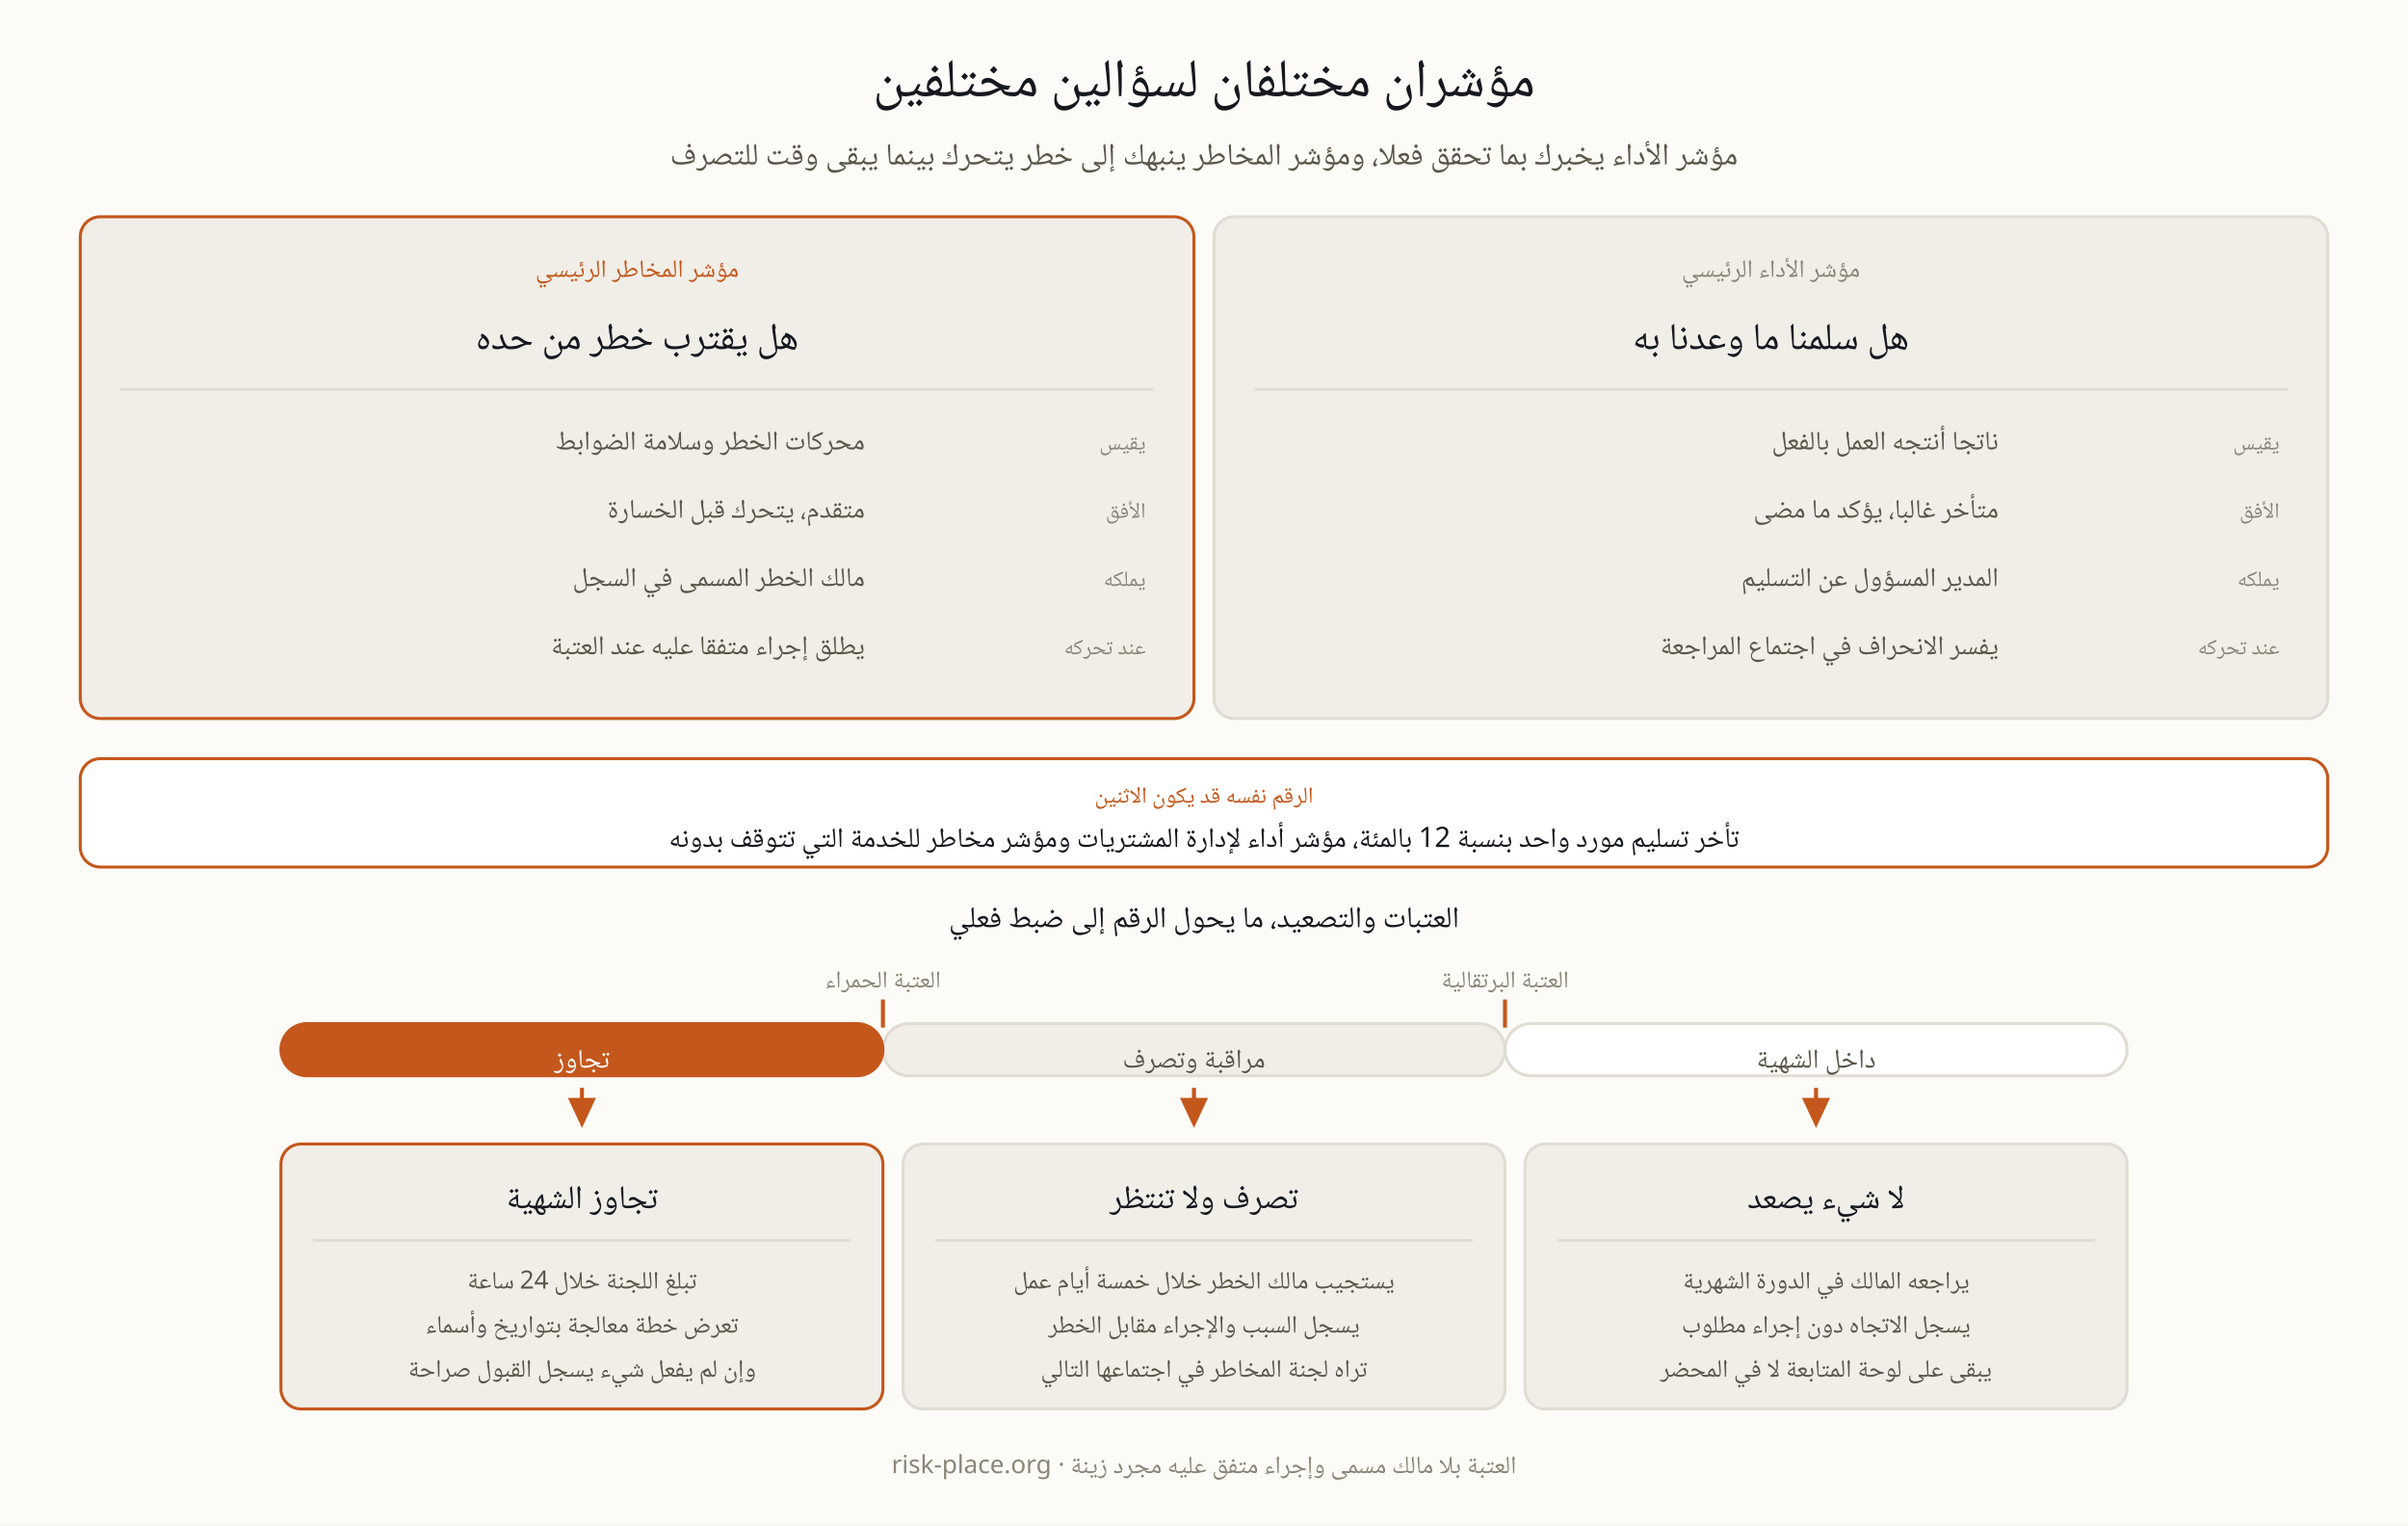
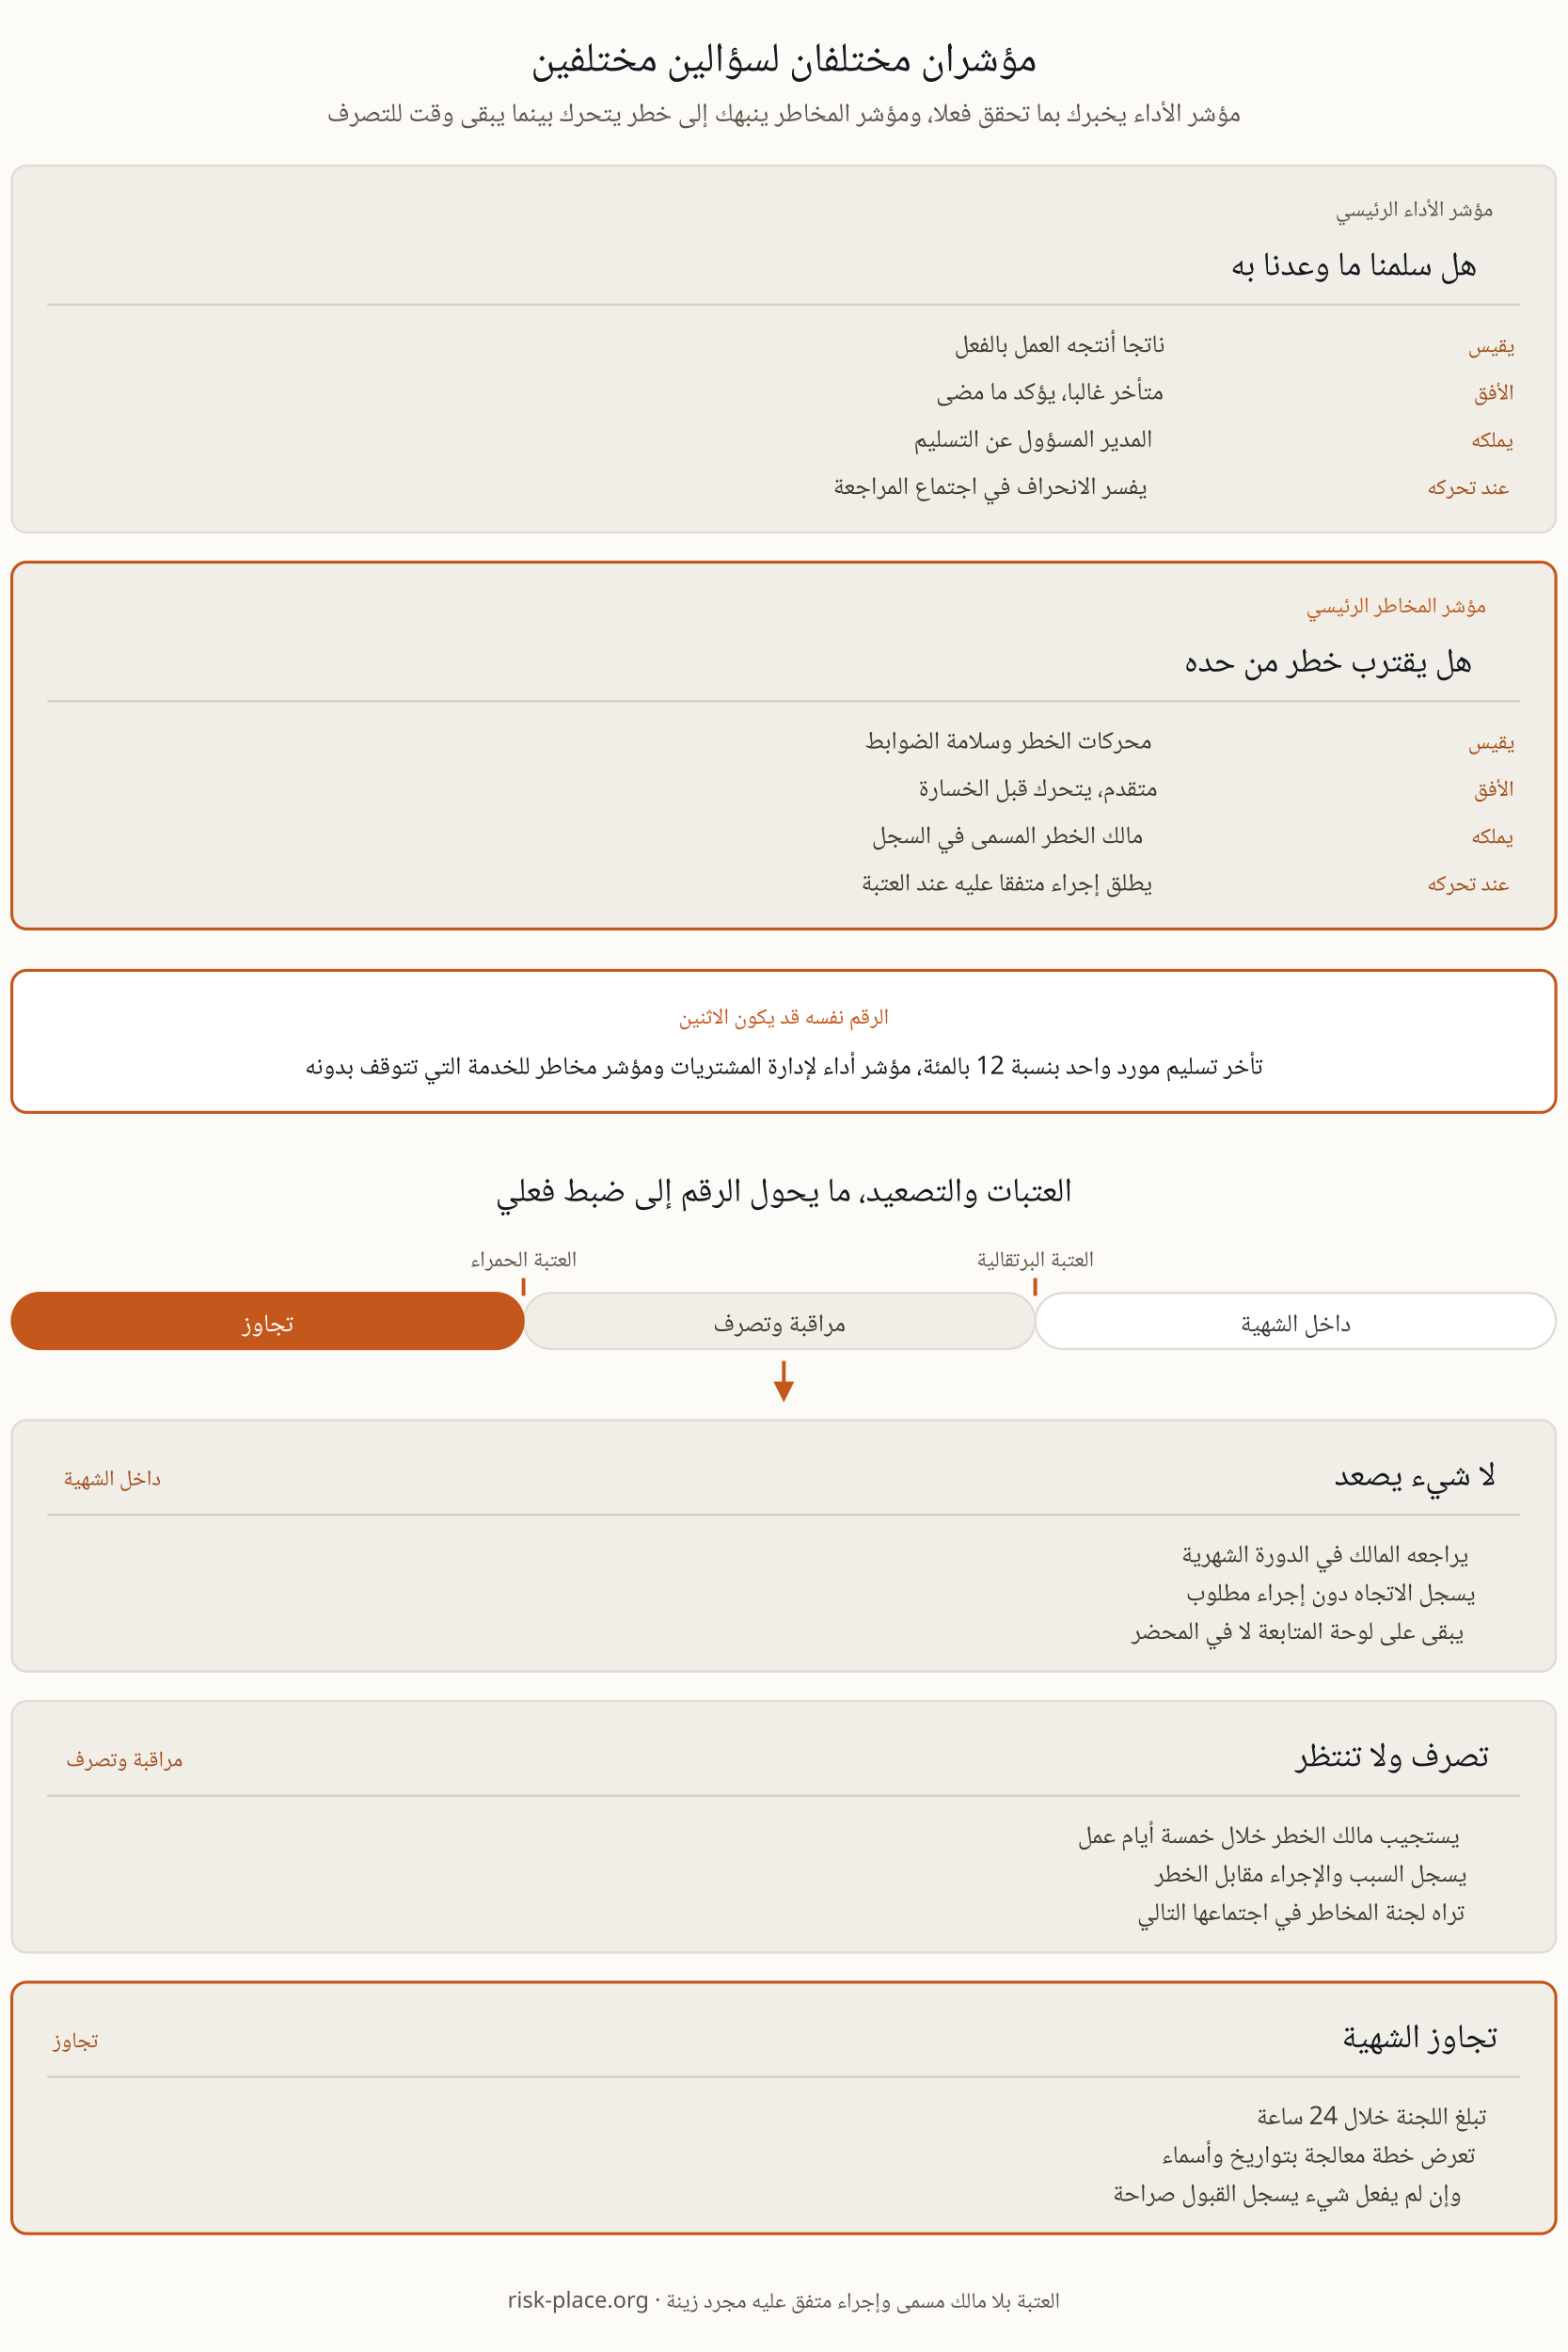
- <svg xmlns="http://www.w3.org/2000/svg" viewBox="0 0 1200 760" width="1200" height="760" direction="rtl" role="img" aria-label="مقارنة بين مؤشر الأداء الرئيسي ومؤشر المخاطر الرئيسي، مع عتبة برتقالية وعتبة حمراء على مقياس واحد والتصعيد المطلوب في كل حالة">
-   <rect x="0" y="0" width="1200" height="760" fill="#FDFBF7" />
-   <text x="600" y="48" text-anchor="middle" direction="rtl" font-family="'Noto Naskh Arabic','Segoe UI',Tahoma,serif" font-size="27" fill="#16181F">مؤشران مختلفان لسؤالين مختلفين</text>
-   <text x="600" y="82" text-anchor="middle" direction="rtl" font-family="'Noto Naskh Arabic','Segoe UI',Tahoma,serif" font-size="15.5" fill="#5B564A">مؤشر الأداء يخبرك بما تحقق فعلا، ومؤشر المخاطر ينبهك إلى خطر يتحرك بينما يبقى وقت للتصرف</text>
-   <rect x="605" y="108" width="555" height="250" rx="10" fill="#F1EEE8" stroke="#E1DCD3" stroke-width="1.5" />
-   <text x="882.5" y="138" text-anchor="middle" direction="rtl" font-family="'Noto Naskh Arabic','Segoe UI',Tahoma,serif" font-size="12.5" fill="#8A8578">مؤشر الأداء الرئيسي</text>
-   <text x="882.5" y="174" text-anchor="middle" direction="rtl" font-family="'Noto Naskh Arabic','Segoe UI',Tahoma,serif" font-size="19" fill="#16181F">هل سلمنا ما وعدنا به</text>
-   <line x1="1140" y1="194" x2="625" y2="194" stroke="#E1DCD3" stroke-width="1.5" />
-   <text x="1136" y="224" text-anchor="start" direction="rtl" font-family="'Noto Naskh Arabic','Segoe UI',Tahoma,serif" font-size="11" fill="#8A8578">يقيس</text>
-   <text x="996" y="224" text-anchor="start" direction="rtl" font-family="'Noto Naskh Arabic','Segoe UI',Tahoma,serif" font-size="13.5" fill="#5B564A">ناتجا أنتجه العمل بالفعل</text>
-   <text x="1136" y="258" text-anchor="start" direction="rtl" font-family="'Noto Naskh Arabic','Segoe UI',Tahoma,serif" font-size="11" fill="#8A8578">الأفق</text>
-   <text x="996" y="258" text-anchor="start" direction="rtl" font-family="'Noto Naskh Arabic','Segoe UI',Tahoma,serif" font-size="13.5" fill="#5B564A">متأخر غالبا، يؤكد ما مضى</text>
-   <text x="1136" y="292" text-anchor="start" direction="rtl" font-family="'Noto Naskh Arabic','Segoe UI',Tahoma,serif" font-size="11" fill="#8A8578">يملكه</text>
-   <text x="996" y="292" text-anchor="start" direction="rtl" font-family="'Noto Naskh Arabic','Segoe UI',Tahoma,serif" font-size="13.5" fill="#5B564A">المدير المسؤول عن التسليم</text>
-   <text x="1136" y="326" text-anchor="start" direction="rtl" font-family="'Noto Naskh Arabic','Segoe UI',Tahoma,serif" font-size="11" fill="#8A8578">عند تحركه</text>
-   <text x="996" y="326" text-anchor="start" direction="rtl" font-family="'Noto Naskh Arabic','Segoe UI',Tahoma,serif" font-size="13.5" fill="#5B564A">يفسر الانحراف في اجتماع المراجعة</text>
-   <rect x="40" y="108" width="555" height="250" rx="10" fill="#F1EEE8" stroke="#C4571C" stroke-width="1.5" />
-   <text x="317.5" y="138" text-anchor="middle" direction="rtl" font-family="'Noto Naskh Arabic','Segoe UI',Tahoma,serif" font-size="12.5" fill="#C4571C">مؤشر المخاطر الرئيسي</text>
-   <text x="317.5" y="174" text-anchor="middle" direction="rtl" font-family="'Noto Naskh Arabic','Segoe UI',Tahoma,serif" font-size="19" fill="#16181F">هل يقترب خطر من حده</text>
-   <line x1="575" y1="194" x2="60" y2="194" stroke="#E1DCD3" stroke-width="1.5" />
-   <text x="571" y="224" text-anchor="start" direction="rtl" font-family="'Noto Naskh Arabic','Segoe UI',Tahoma,serif" font-size="11" fill="#8A8578">يقيس</text>
-   <text x="431" y="224" text-anchor="start" direction="rtl" font-family="'Noto Naskh Arabic','Segoe UI',Tahoma,serif" font-size="13.5" fill="#5B564A">محركات الخطر وسلامة الضوابط</text>
-   <text x="571" y="258" text-anchor="start" direction="rtl" font-family="'Noto Naskh Arabic','Segoe UI',Tahoma,serif" font-size="11" fill="#8A8578">الأفق</text>
-   <text x="431" y="258" text-anchor="start" direction="rtl" font-family="'Noto Naskh Arabic','Segoe UI',Tahoma,serif" font-size="13.5" fill="#5B564A">متقدم، يتحرك قبل الخسارة</text>
-   <text x="571" y="292" text-anchor="start" direction="rtl" font-family="'Noto Naskh Arabic','Segoe UI',Tahoma,serif" font-size="11" fill="#8A8578">يملكه</text>
-   <text x="431" y="292" text-anchor="start" direction="rtl" font-family="'Noto Naskh Arabic','Segoe UI',Tahoma,serif" font-size="13.5" fill="#5B564A">مالك الخطر المسمى في السجل</text>
-   <text x="571" y="326" text-anchor="start" direction="rtl" font-family="'Noto Naskh Arabic','Segoe UI',Tahoma,serif" font-size="11" fill="#8A8578">عند تحركه</text>
-   <text x="431" y="326" text-anchor="start" direction="rtl" font-family="'Noto Naskh Arabic','Segoe UI',Tahoma,serif" font-size="13.5" fill="#5B564A">يطلق إجراء متفقا عليه عند العتبة</text>
-   <rect x="40" y="378" width="1120" height="54" rx="10" fill="#FFFFFF" stroke="#C4571C" stroke-width="1.5" />
-   <text x="600" y="400" text-anchor="middle" direction="rtl" font-family="'Noto Naskh Arabic','Segoe UI',Tahoma,serif" font-size="11.5" fill="#C4571C">الرقم نفسه قد يكون الاثنين</text>
-   <text x="600" y="422" text-anchor="middle" direction="rtl" font-family="'Noto Naskh Arabic','Segoe UI',Tahoma,serif" font-size="14" fill="#16181F">تأخر تسليم مورد واحد بنسبة 12 بالمئة، مؤشر أداء لإدارة المشتريات ومؤشر مخاطر للخدمة التي تتوقف بدونه</text>
-   <text x="600" y="462" text-anchor="middle" direction="rtl" font-family="'Noto Naskh Arabic','Segoe UI',Tahoma,serif" font-size="15" fill="#16181F">العتبات والتصعيد، ما يحول الرقم إلى ضبط فعلي</text>
-   <text x="750" y="492" text-anchor="middle" direction="rtl" font-family="'Noto Naskh Arabic','Segoe UI',Tahoma,serif" font-size="12" fill="#8A8578">العتبة البرتقالية</text>
-   <line x1="750" y1="498" x2="750" y2="512" stroke="#C4571C" stroke-width="2" />
-   <text x="440" y="492" text-anchor="middle" direction="rtl" font-family="'Noto Naskh Arabic','Segoe UI',Tahoma,serif" font-size="12" fill="#8A8578">العتبة الحمراء</text>
-   <line x1="440" y1="498" x2="440" y2="512" stroke="#C4571C" stroke-width="2" />
-   <rect x="750" y="510" width="310" height="26" rx="13" fill="#FFFFFF" stroke="#E1DCD3" stroke-width="1.5" />
-   <rect x="440" y="510" width="310" height="26" rx="13" fill="#F1EEE8" stroke="#E1DCD3" stroke-width="1.5" />
-   <rect x="140" y="510" width="300" height="26" rx="13" fill="#C4571C" stroke="#C4571C" stroke-width="1.5" />
-   <text x="905" y="532" text-anchor="middle" direction="rtl" font-family="'Noto Naskh Arabic','Segoe UI',Tahoma,serif" font-size="13.5" fill="#5B564A">داخل الشهية</text>
-   <text x="595" y="532" text-anchor="middle" direction="rtl" font-family="'Noto Naskh Arabic','Segoe UI',Tahoma,serif" font-size="13.5" fill="#5B564A">مراقبة وتصرف</text>
-   <text x="290" y="532" text-anchor="middle" direction="rtl" font-family="'Noto Naskh Arabic','Segoe UI',Tahoma,serif" font-size="13.5" fill="#FFFFFF">تجاوز</text>
-   <line x1="905" y1="542" x2="905" y2="548" stroke="#C4571C" stroke-width="2" />
-   <polygon points="912,547 905,562 898,547" fill="#C4571C" />
-   <line x1="595" y1="542" x2="595" y2="548" stroke="#C4571C" stroke-width="2" />
-   <polygon points="602,547 595,562 588,547" fill="#C4571C" />
-   <line x1="290" y1="542" x2="290" y2="548" stroke="#C4571C" stroke-width="2" />
-   <polygon points="297,547 290,562 283,547" fill="#C4571C" />
-   <rect x="760" y="570" width="300" height="132" rx="10" fill="#F1EEE8" stroke="#E1DCD3" stroke-width="1.5" />
-   <text x="910" y="602" text-anchor="middle" direction="rtl" font-family="'Noto Naskh Arabic','Segoe UI',Tahoma,serif" font-size="16.5" fill="#16181F">لا شيء يصعد</text>
-   <line x1="1044" y1="618" x2="776" y2="618" stroke="#E1DCD3" stroke-width="1.5" />
-   <text x="910" y="642" text-anchor="middle" direction="rtl" font-family="'Noto Naskh Arabic','Segoe UI',Tahoma,serif" font-size="12.5" fill="#5B564A">يراجعه المالك في الدورة الشهرية</text>
-   <text x="910" y="664" text-anchor="middle" direction="rtl" font-family="'Noto Naskh Arabic','Segoe UI',Tahoma,serif" font-size="12.5" fill="#5B564A">يسجل الاتجاه دون إجراء مطلوب</text>
-   <text x="910" y="686" text-anchor="middle" direction="rtl" font-family="'Noto Naskh Arabic','Segoe UI',Tahoma,serif" font-size="12.5" fill="#5B564A">يبقى على لوحة المتابعة لا في المحضر</text>
-   <rect x="450" y="570" width="300" height="132" rx="10" fill="#F1EEE8" stroke="#E1DCD3" stroke-width="1.5" />
-   <text x="600" y="602" text-anchor="middle" direction="rtl" font-family="'Noto Naskh Arabic','Segoe UI',Tahoma,serif" font-size="16.5" fill="#16181F">تصرف ولا تنتظر</text>
-   <line x1="734" y1="618" x2="466" y2="618" stroke="#E1DCD3" stroke-width="1.5" />
-   <text x="600" y="642" text-anchor="middle" direction="rtl" font-family="'Noto Naskh Arabic','Segoe UI',Tahoma,serif" font-size="12.5" fill="#5B564A">يستجيب مالك الخطر خلال خمسة أيام عمل</text>
-   <text x="600" y="664" text-anchor="middle" direction="rtl" font-family="'Noto Naskh Arabic','Segoe UI',Tahoma,serif" font-size="12.5" fill="#5B564A">يسجل السبب والإجراء مقابل الخطر</text>
-   <text x="600" y="686" text-anchor="middle" direction="rtl" font-family="'Noto Naskh Arabic','Segoe UI',Tahoma,serif" font-size="12.5" fill="#5B564A">تراه لجنة المخاطر في اجتماعها التالي</text>
-   <rect x="140" y="570" width="300" height="132" rx="10" fill="#F1EEE8" stroke="#C4571C" stroke-width="1.5" />
-   <text x="290" y="602" text-anchor="middle" direction="rtl" font-family="'Noto Naskh Arabic','Segoe UI',Tahoma,serif" font-size="16.5" fill="#16181F">تجاوز الشهية</text>
-   <line x1="424" y1="618" x2="156" y2="618" stroke="#E1DCD3" stroke-width="1.5" />
-   <text x="290" y="642" text-anchor="middle" direction="rtl" font-family="'Noto Naskh Arabic','Segoe UI',Tahoma,serif" font-size="12.5" fill="#5B564A">تبلغ اللجنة خلال 24 ساعة</text>
-   <text x="290" y="664" text-anchor="middle" direction="rtl" font-family="'Noto Naskh Arabic','Segoe UI',Tahoma,serif" font-size="12.5" fill="#5B564A">تعرض خطة معالجة بتواريخ وأسماء</text>
-   <text x="290" y="686" text-anchor="middle" direction="rtl" font-family="'Noto Naskh Arabic','Segoe UI',Tahoma,serif" font-size="12.5" fill="#5B564A">وإن لم يفعل شيء يسجل القبول صراحة</text>
-   <text x="600" y="734" text-anchor="middle" direction="rtl" font-family="'Noto Naskh Arabic','Segoe UI',Tahoma,serif" font-size="12.5" fill="#8A8578">العتبة بلا مالك مسمى وإجراء متفق عليه مجرد زينة · risk-place.org</text>
+ <svg xmlns="http://www.w3.org/2000/svg" viewBox="0 0 1060 1590" width="1060" height="1590" direction="rtl" role="img" aria-label="مقارنة بين مؤشر الأداء الرئيسي ومؤشر المخاطر الرئيسي، مع عتبة برتقالية وعتبة حمراء على مقياس واحد والتصعيد المطلوب في كل حالة">
+   <rect x="0" y="0" width="1060" height="1590" fill="#FDFBF7" />
+   <text x="530" y="48" text-anchor="middle" font-family="'Noto Naskh Arabic','Segoe UI',Tahoma,serif" font-size="28" fill="#16181F">مؤشران مختلفان لسؤالين مختلفين</text>
+   <text x="530" y="82" text-anchor="middle" font-family="'Noto Naskh Arabic','Segoe UI',Tahoma,serif" font-size="18" fill="#5B564A">مؤشر الأداء يخبرك بما تحقق فعلا، ومؤشر المخاطر ينبهك إلى خطر يتحرك بينما يبقى وقت للتصرف</text>
+   <rect x="8" y="112" width="1044" height="248" rx="10" fill="#F1EEE8" stroke="#E1DCD3" stroke-width="1.5" />
+   <text x="956.3" y="146" text-anchor="middle" font-family="'Noto Naskh Arabic','Segoe UI',Tahoma,serif" font-size="15" fill="#5B564A">مؤشر الأداء الرئيسي</text>
+   <text x="915.4" y="186" text-anchor="middle" font-family="'Noto Naskh Arabic','Segoe UI',Tahoma,serif" font-size="23" fill="#16181F">هل سلمنا ما وعدنا به</text>
+   <line x1="32" y1="206" x2="1028" y2="206" stroke="#D6D0C4" stroke-width="1.5" />
+   <text x="1008.4" y="238" text-anchor="middle" font-family="'Noto Naskh Arabic','Segoe UI',Tahoma,serif" font-size="15" fill="#A34D19">يقيس</text>
+   <text x="716.5" y="238" text-anchor="middle" font-family="'Noto Naskh Arabic','Segoe UI',Tahoma,serif" font-size="17" fill="#3F3B33">ناتجا أنتجه العمل بالفعل</text>
+   <text x="1010.1" y="270" text-anchor="middle" font-family="'Noto Naskh Arabic','Segoe UI',Tahoma,serif" font-size="15" fill="#A34D19">الأفق</text>
+   <text x="709.8" y="270" text-anchor="middle" font-family="'Noto Naskh Arabic','Segoe UI',Tahoma,serif" font-size="17" fill="#3F3B33">متأخر غالبا، يؤكد ما مضى</text>
+   <text x="1009.0" y="302" text-anchor="middle" font-family="'Noto Naskh Arabic','Segoe UI',Tahoma,serif" font-size="15" fill="#A34D19">يملكه</text>
+   <text x="698.6" y="302" text-anchor="middle" font-family="'Noto Naskh Arabic','Segoe UI',Tahoma,serif" font-size="17" fill="#3F3B33">المدير المسؤول عن التسليم</text>
+   <text x="992.7" y="334" text-anchor="middle" font-family="'Noto Naskh Arabic','Segoe UI',Tahoma,serif" font-size="15" fill="#A34D19">عند تحركه</text>
+   <text x="669.4" y="334" text-anchor="middle" font-family="'Noto Naskh Arabic','Segoe UI',Tahoma,serif" font-size="17" fill="#3F3B33">يفسر الانحراف في اجتماع المراجعة</text>
+   <rect x="8" y="380" width="1044" height="248" rx="10" fill="#F1EEE8" stroke="#C4571C" stroke-width="2" />
+   <text x="944.0" y="414" text-anchor="middle" font-family="'Noto Naskh Arabic','Segoe UI',Tahoma,serif" font-size="15" fill="#C4571C">مؤشر المخاطر الرئيسي</text>
+   <text x="898.1" y="454" text-anchor="middle" font-family="'Noto Naskh Arabic','Segoe UI',Tahoma,serif" font-size="23" fill="#16181F">هل يقترب خطر من حده</text>
+   <line x1="32" y1="474" x2="1028" y2="474" stroke="#D6D0C4" stroke-width="1.5" />
+   <text x="1008.4" y="506" text-anchor="middle" font-family="'Noto Naskh Arabic','Segoe UI',Tahoma,serif" font-size="15" fill="#A34D19">يقيس</text>
+   <text x="681.8" y="506" text-anchor="middle" font-family="'Noto Naskh Arabic','Segoe UI',Tahoma,serif" font-size="17" fill="#3F3B33">محركات الخطر وسلامة الضوابط</text>
+   <text x="1010.1" y="538" text-anchor="middle" font-family="'Noto Naskh Arabic','Segoe UI',Tahoma,serif" font-size="15" fill="#A34D19">الأفق</text>
+   <text x="701.9" y="538" text-anchor="middle" font-family="'Noto Naskh Arabic','Segoe UI',Tahoma,serif" font-size="17" fill="#3F3B33">متقدم، يتحرك قبل الخسارة</text>
+   <text x="1009.0" y="570" text-anchor="middle" font-family="'Noto Naskh Arabic','Segoe UI',Tahoma,serif" font-size="15" fill="#A34D19">يملكه</text>
+   <text x="681.2" y="570" text-anchor="middle" font-family="'Noto Naskh Arabic','Segoe UI',Tahoma,serif" font-size="17" fill="#3F3B33">مالك الخطر المسمى في السجل</text>
+   <text x="992.7" y="602" text-anchor="middle" font-family="'Noto Naskh Arabic','Segoe UI',Tahoma,serif" font-size="15" fill="#A34D19">عند تحركه</text>
+   <text x="680.6" y="602" text-anchor="middle" font-family="'Noto Naskh Arabic','Segoe UI',Tahoma,serif" font-size="17" fill="#3F3B33">يطلق إجراء متفقا عليه عند العتبة</text>
+   <rect x="8" y="656" width="1044" height="96" rx="10" fill="#FFFFFF" stroke="#C4571C" stroke-width="2" />
+   <text x="530" y="692" text-anchor="middle" font-family="'Noto Naskh Arabic','Segoe UI',Tahoma,serif" font-size="15" fill="#C4571C">الرقم نفسه قد يكون الاثنين</text>
+   <text x="530" y="726" text-anchor="middle" font-family="'Noto Naskh Arabic','Segoe UI',Tahoma,serif" font-size="17" fill="#16181F">تأخر تسليم مورد واحد بنسبة 12 بالمئة، مؤشر أداء لإدارة المشتريات ومؤشر مخاطر للخدمة التي تتوقف بدونه</text>
+   <text x="530" y="812" text-anchor="middle" font-family="'Noto Naskh Arabic','Segoe UI',Tahoma,serif" font-size="23" fill="#16181F">العتبات والتصعيد، ما يحول الرقم إلى ضبط فعلي</text>
+   <text x="700" y="856" text-anchor="middle" font-family="'Noto Naskh Arabic','Segoe UI',Tahoma,serif" font-size="15" fill="#5B564A">العتبة البرتقالية</text>
+   <line x1="700" y1="864" x2="700" y2="876" stroke="#C4571C" stroke-width="2.5" />
+   <text x="354" y="856" text-anchor="middle" font-family="'Noto Naskh Arabic','Segoe UI',Tahoma,serif" font-size="15" fill="#5B564A">العتبة الحمراء</text>
+   <line x1="354" y1="864" x2="354" y2="876" stroke="#C4571C" stroke-width="2.5" />
+   <rect x="700" y="874" width="352" height="38" rx="19" fill="#FFFFFF" stroke="#E1DCD3" stroke-width="1.5" />
+   <rect x="354" y="874" width="346" height="38" rx="19" fill="#F1EEE8" stroke="#E1DCD3" stroke-width="1.5" />
+   <rect x="8" y="874" width="346" height="38" rx="19" fill="#C4571C" stroke="#C4571C" stroke-width="1.5" />
+   <text x="876" y="900" text-anchor="middle" font-family="'Noto Naskh Arabic','Segoe UI',Tahoma,serif" font-size="17" fill="#3F3B33">داخل الشهية</text>
+   <text x="527" y="900" text-anchor="middle" font-family="'Noto Naskh Arabic','Segoe UI',Tahoma,serif" font-size="17" fill="#3F3B33">مراقبة وتصرف</text>
+   <text x="181" y="900" text-anchor="middle" font-family="'Noto Naskh Arabic','Segoe UI',Tahoma,serif" font-size="17" fill="#FFFFFF">تجاوز</text>
+   <line x1="530" y1="920" x2="530" y2="936" stroke="#C4571C" stroke-width="2.5" />
+   <polygon points="523,934 530,948 537,934" fill="#C4571C" />
+   <rect x="8" y="960" width="1044" height="170" rx="10" fill="#F1EEE8" stroke="#E1DCD3" stroke-width="1.5" />
+   <text x="956.9" y="1004" text-anchor="middle" font-family="'Noto Naskh Arabic','Segoe UI',Tahoma,serif" font-size="23" fill="#16181F">لا شيء يصعد</text>
+   <text x="75.7" y="1004" text-anchor="middle" font-family="'Noto Naskh Arabic','Segoe UI',Tahoma,serif" font-size="15" fill="#A34D19">داخل الشهية</text>
+   <line x1="32" y1="1024" x2="1028" y2="1024" stroke="#D6D0C4" stroke-width="1.5" />
+   <text x="895.8" y="1056" text-anchor="middle" font-family="'Noto Naskh Arabic','Segoe UI',Tahoma,serif" font-size="17" fill="#3F3B33">يراجعه المالك في الدورة الشهرية</text>
+   <text x="899.8" y="1082" text-anchor="middle" font-family="'Noto Naskh Arabic','Segoe UI',Tahoma,serif" font-size="17" fill="#3F3B33">يسجل الاتجاه دون إجراء مطلوب</text>
+   <text x="877.4" y="1108" text-anchor="middle" font-family="'Noto Naskh Arabic','Segoe UI',Tahoma,serif" font-size="17" fill="#3F3B33">يبقى على لوحة المتابعة لا في المحضر</text>
+   <rect x="8" y="1150" width="1044" height="170" rx="10" fill="#F1EEE8" stroke="#E1DCD3" stroke-width="1.5" />
+   <text x="941.2" y="1194" text-anchor="middle" font-family="'Noto Naskh Arabic','Segoe UI',Tahoma,serif" font-size="23" fill="#16181F">تصرف ولا تنتظر</text>
+   <text x="84.1" y="1194" text-anchor="middle" font-family="'Noto Naskh Arabic','Segoe UI',Tahoma,serif" font-size="15" fill="#A34D19">مراقبة وتصرف</text>
+   <line x1="32" y1="1214" x2="1028" y2="1214" stroke="#D6D0C4" stroke-width="1.5" />
+   <text x="857.8" y="1246" text-anchor="middle" font-family="'Noto Naskh Arabic','Segoe UI',Tahoma,serif" font-size="17" fill="#3F3B33">يستجيب مالك الخطر خلال خمسة أيام عمل</text>
+   <text x="886.3" y="1272" text-anchor="middle" font-family="'Noto Naskh Arabic','Segoe UI',Tahoma,serif" font-size="17" fill="#3F3B33">يسجل السبب والإجراء مقابل الخطر</text>
+   <text x="879.6" y="1298" text-anchor="middle" font-family="'Noto Naskh Arabic','Segoe UI',Tahoma,serif" font-size="17" fill="#3F3B33">تراه لجنة المخاطر في اجتماعها التالي</text>
+   <rect x="8" y="1340" width="1044" height="170" rx="10" fill="#F1EEE8" stroke="#C4571C" stroke-width="2" />
+   <text x="959.7" y="1384" text-anchor="middle" font-family="'Noto Naskh Arabic','Segoe UI',Tahoma,serif" font-size="23" fill="#16181F">تجاوز الشهية</text>
+   <text x="51.0" y="1384" text-anchor="middle" font-family="'Noto Naskh Arabic','Segoe UI',Tahoma,serif" font-size="15" fill="#A34D19">تجاوز</text>
+   <line x1="32" y1="1404" x2="1028" y2="1404" stroke="#D6D0C4" stroke-width="1.5" />
+   <text x="927.2" y="1436" text-anchor="middle" font-family="'Noto Naskh Arabic','Segoe UI',Tahoma,serif" font-size="17" fill="#3F3B33">تبلغ اللجنة خلال 24 ساعة</text>
+   <text x="891.4" y="1462" text-anchor="middle" font-family="'Noto Naskh Arabic','Segoe UI',Tahoma,serif" font-size="17" fill="#3F3B33">تعرض خطة معالجة بتواريخ وأسماء</text>
+   <text x="870.1" y="1488" text-anchor="middle" font-family="'Noto Naskh Arabic','Segoe UI',Tahoma,serif" font-size="17" fill="#3F3B33">وإن لم يفعل شيء يسجل القبول صراحة</text>
+   <text x="530" y="1560" text-anchor="middle" font-family="'Noto Naskh Arabic','Segoe UI',Tahoma,serif" font-size="15" fill="#5B564A">العتبة بلا مالك مسمى وإجراء متفق عليه مجرد زينة · risk-place.org</text>
</svg>
